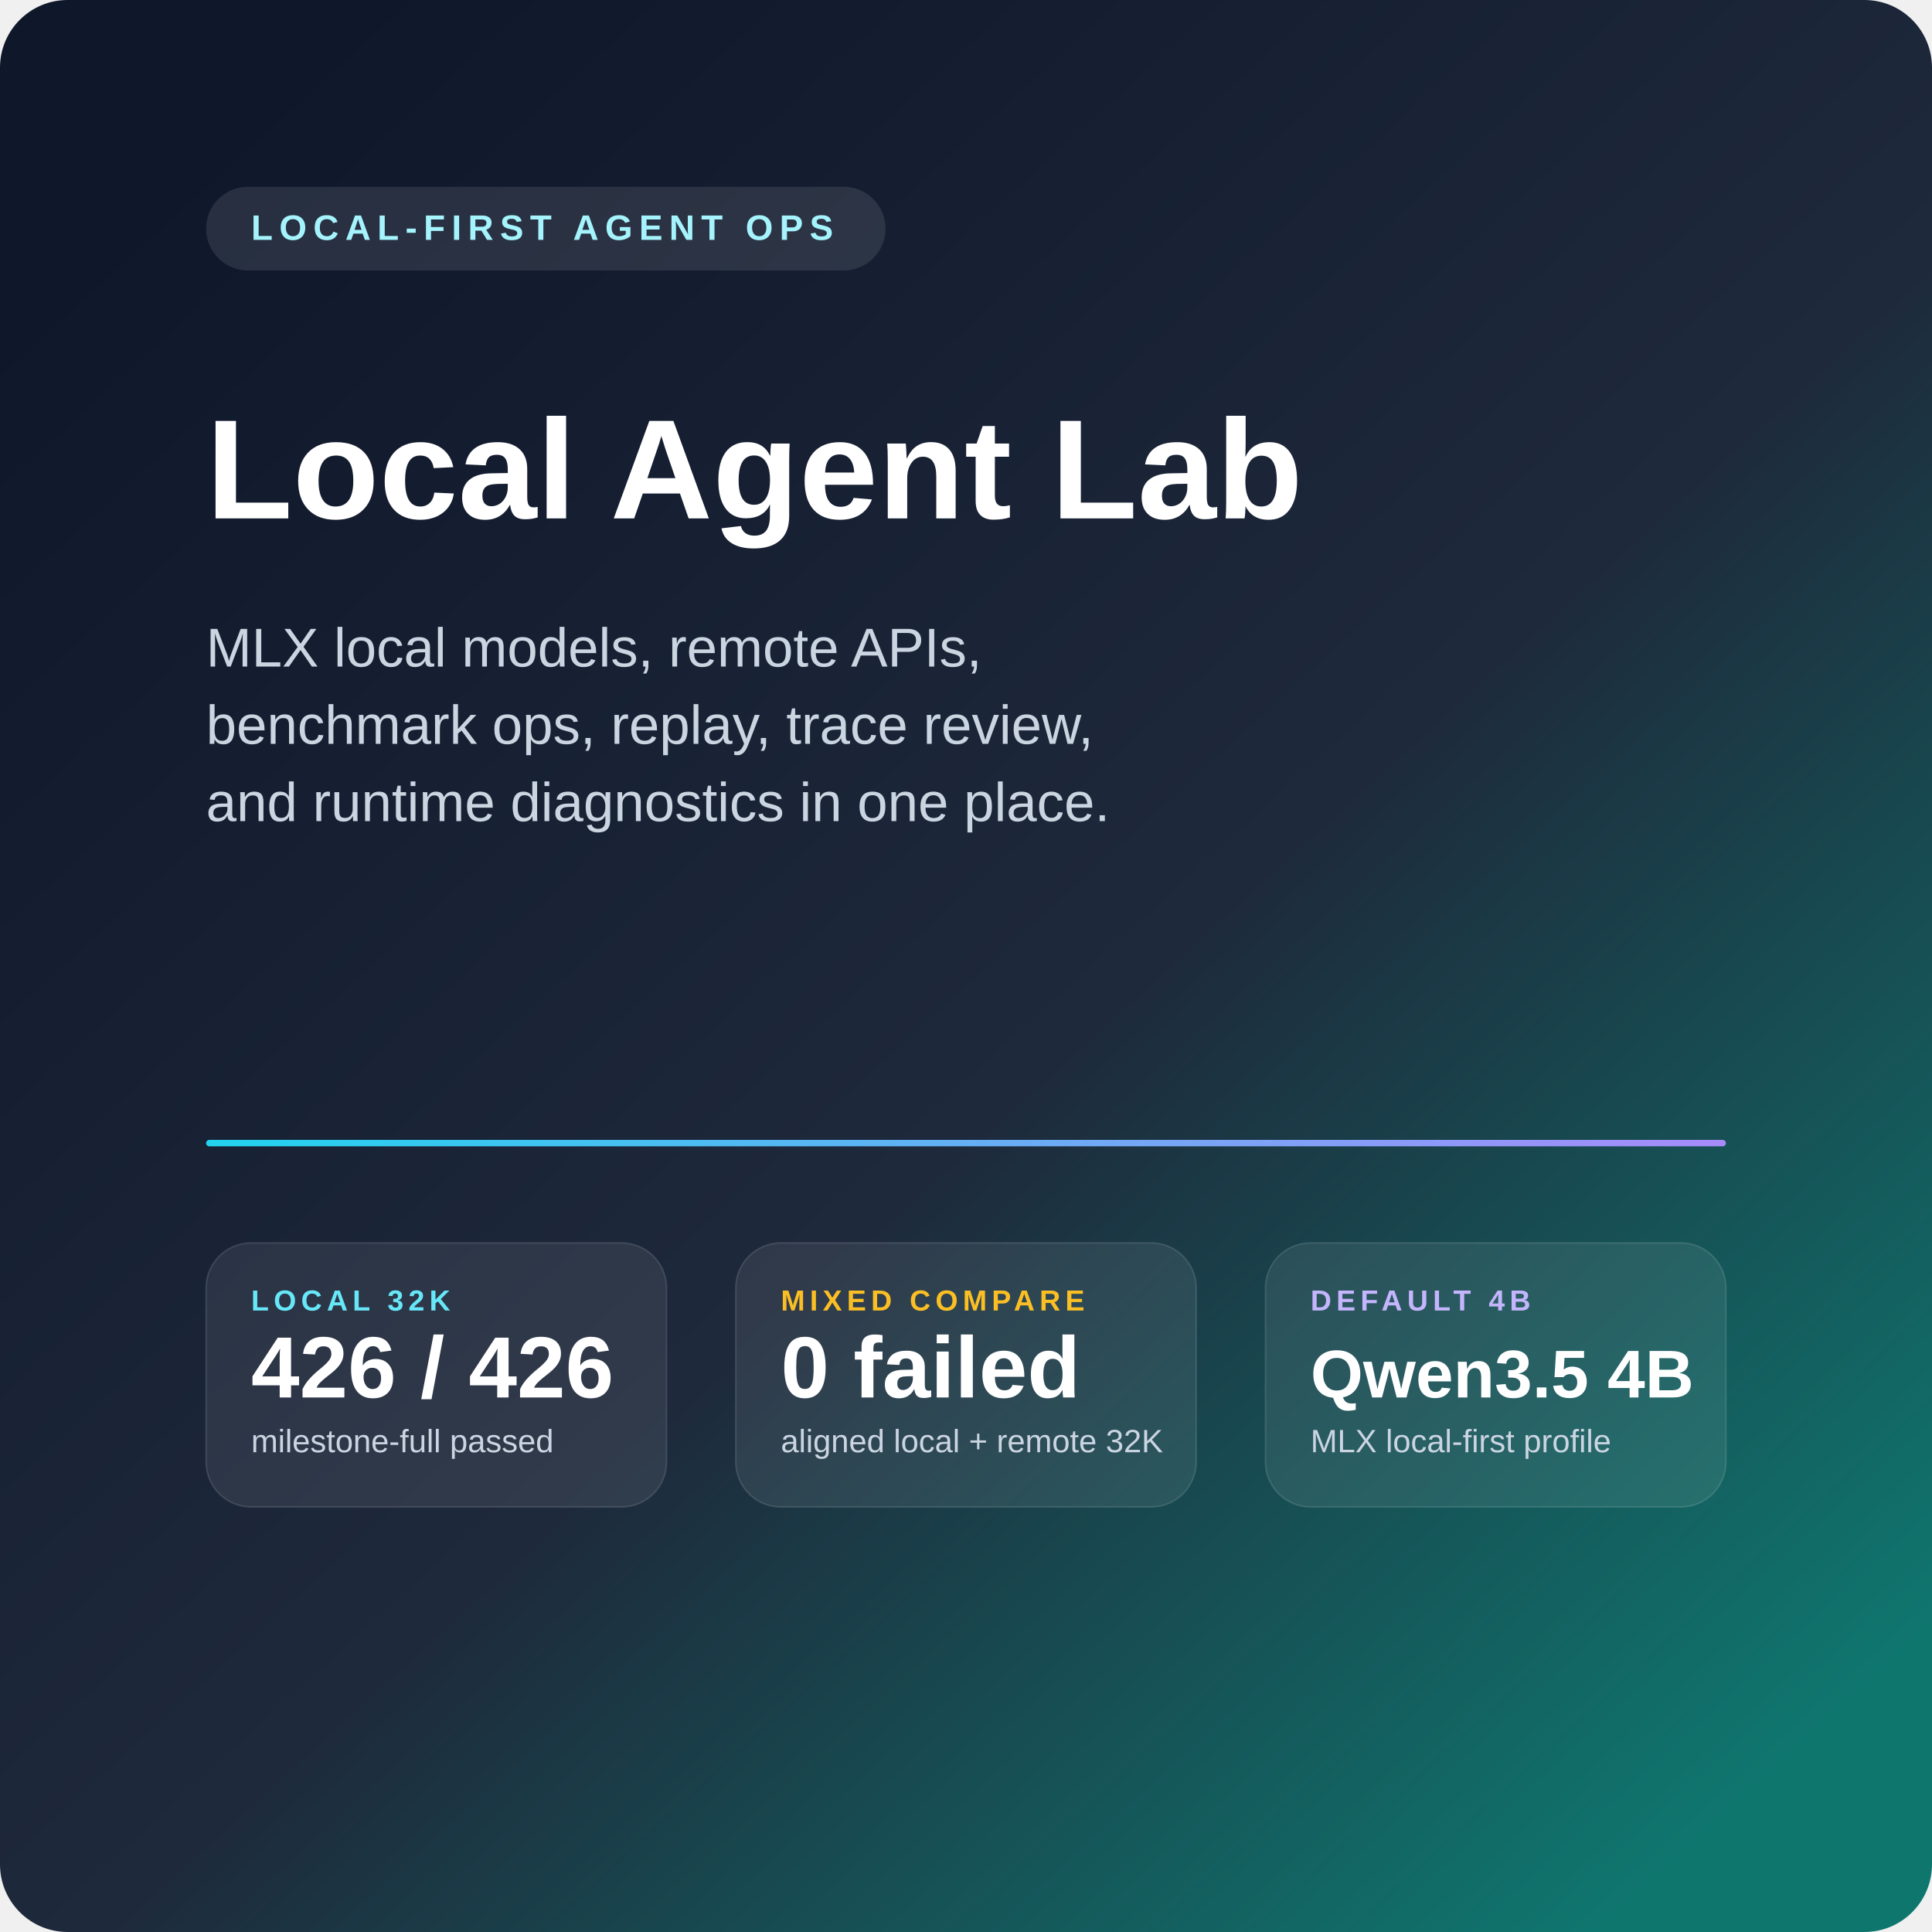
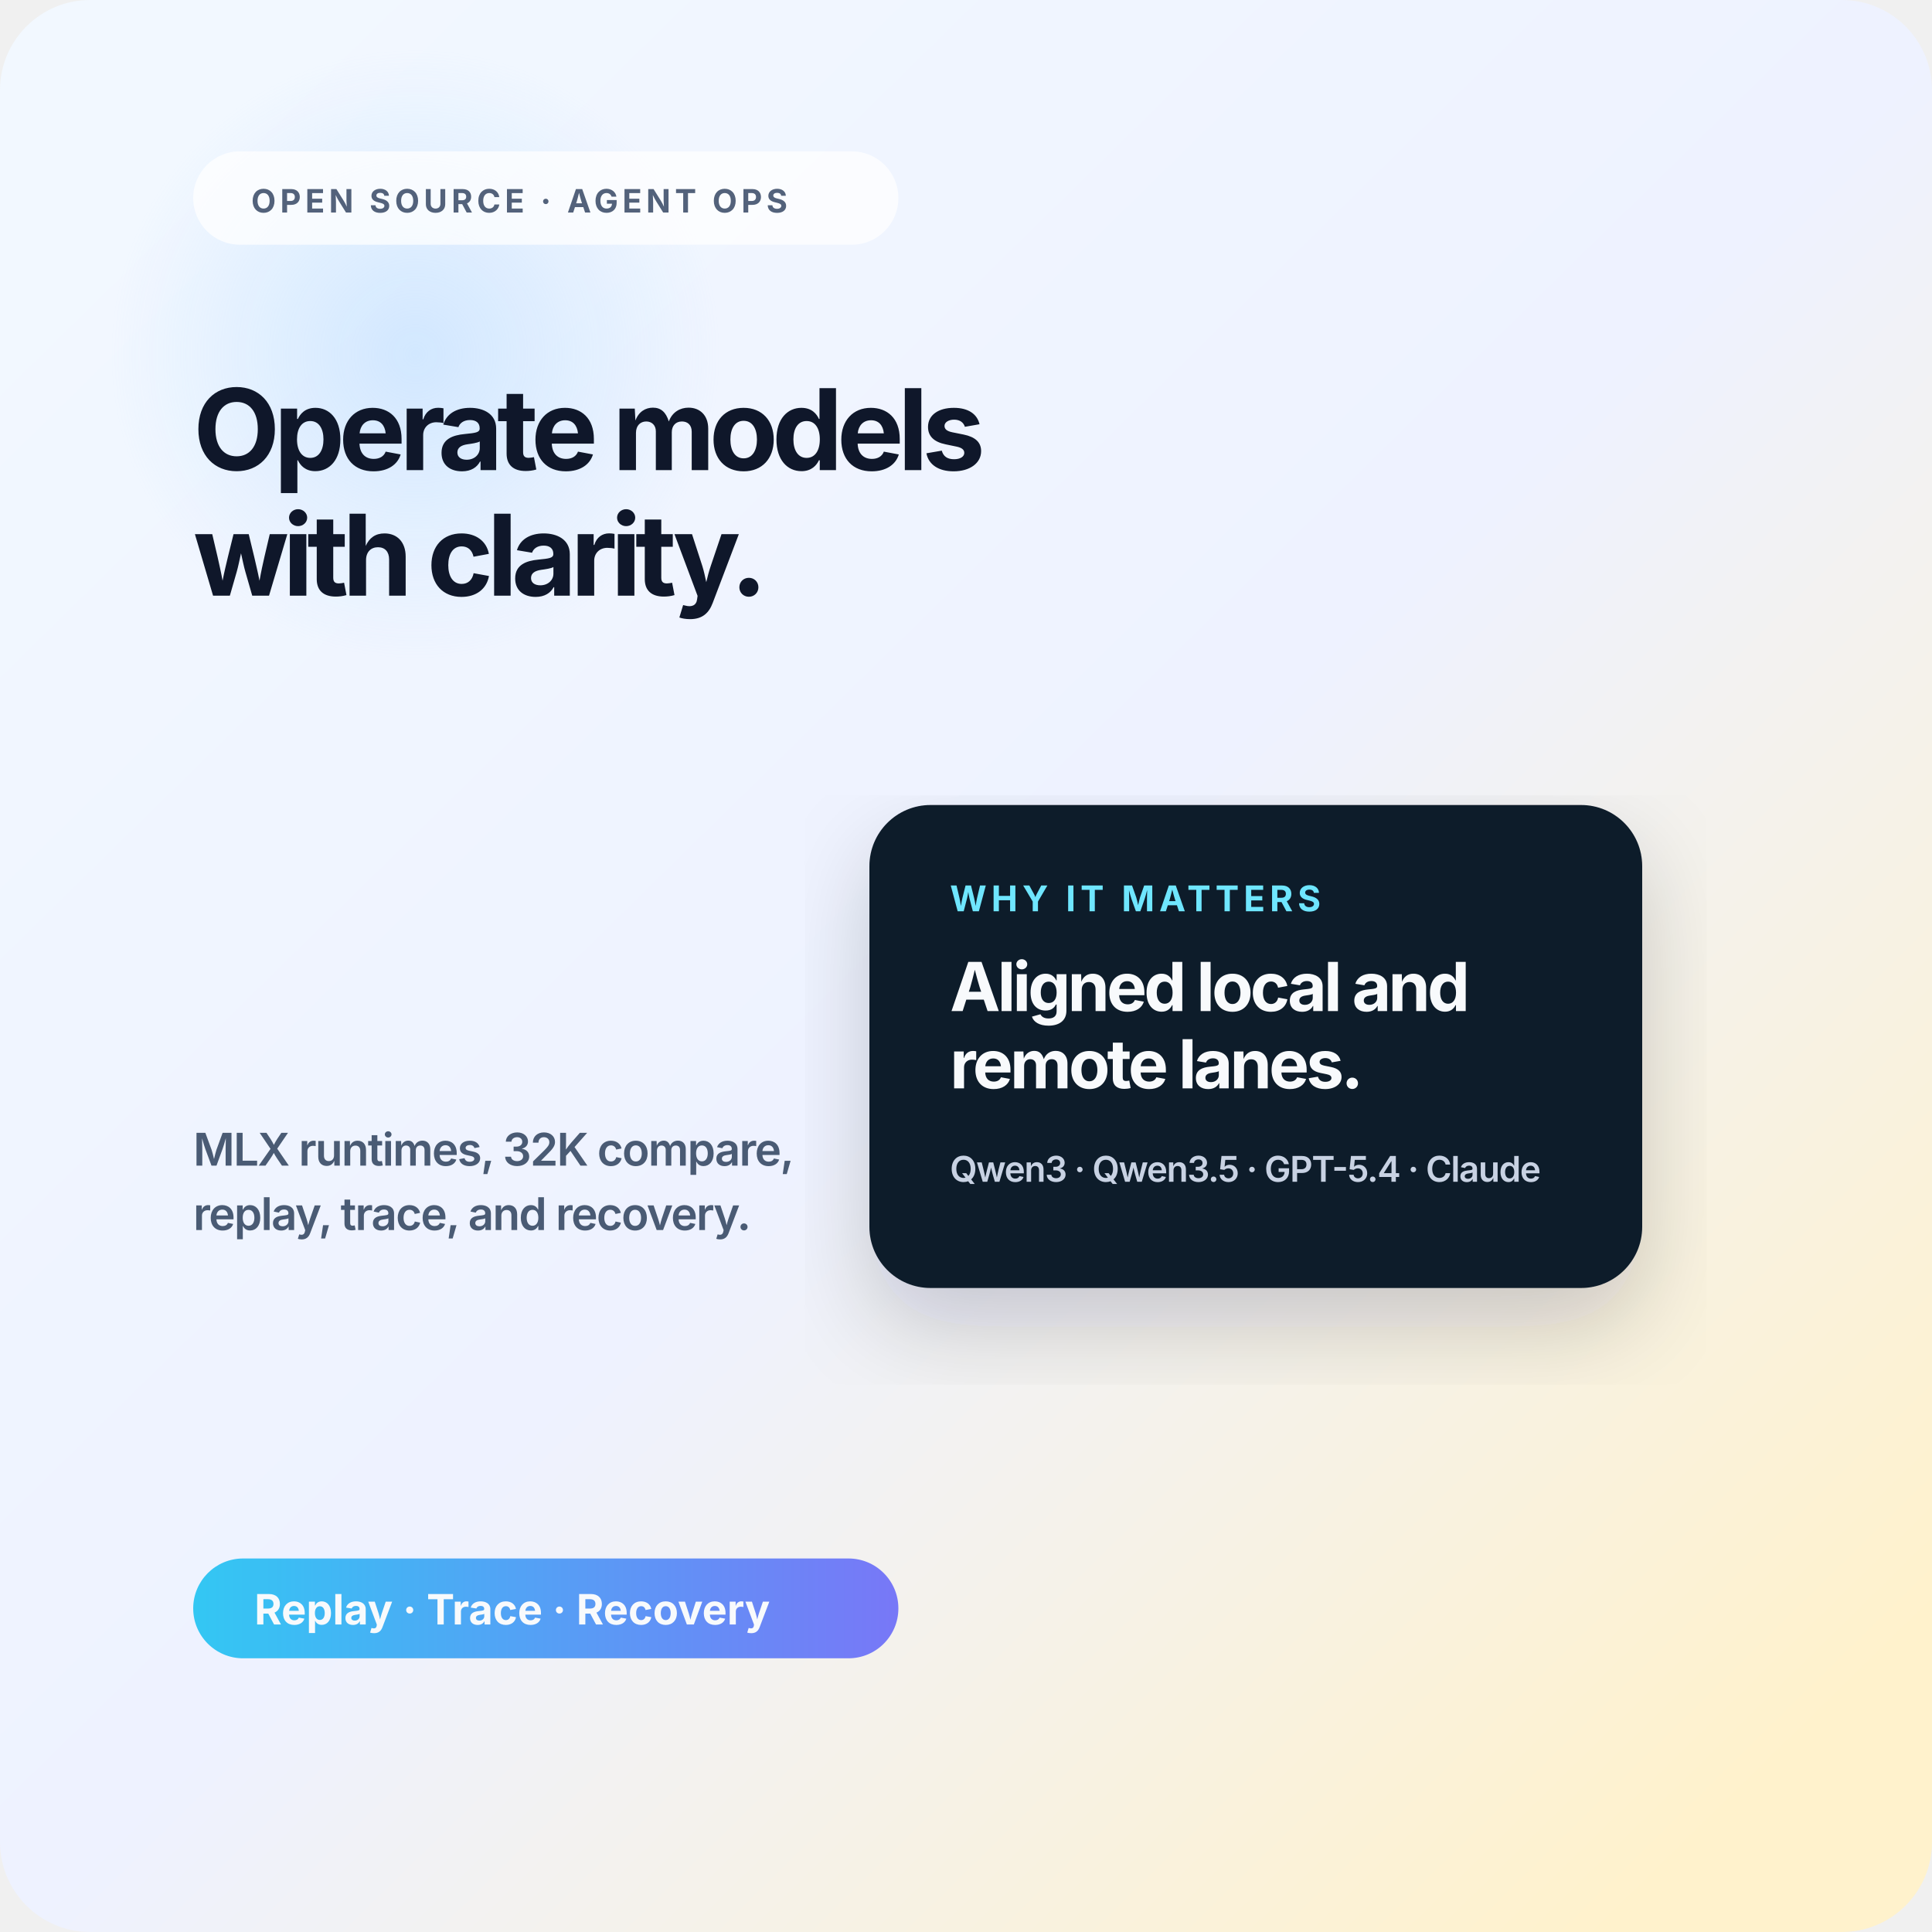
<svg xmlns="http://www.w3.org/2000/svg" width="1200" height="1200" viewBox="0 0 1200 1200" fill="none">
  <defs>
-     <linearGradient id="bg" x1="130" y1="80" x2="1080" y2="1120" gradientUnits="userSpaceOnUse">
-       <stop stop-color="#0F172A" />
-       <stop offset="0.55" stop-color="#1E293B" />
-       <stop offset="1" stop-color="#0F766E" />
+     <linearGradient id="bg" x1="90" y1="70" x2="1100" y2="1100" gradientUnits="userSpaceOnUse">
+       <stop stop-color="#F2F8FF" />
+       <stop offset="0.52" stop-color="#EEF2FF" />
+       <stop offset="1" stop-color="#FFF2CC" />
    </linearGradient>
-     <linearGradient id="line" x1="128" y1="746" x2="1072" y2="746" gradientUnits="userSpaceOnUse">
-       <stop stop-color="#22D3EE" />
-       <stop offset="1" stop-color="#A78BFA" />
+     <radialGradient id="orb1" cx="0" cy="0" r="1" gradientUnits="userSpaceOnUse" gradientTransform="translate(258 220) rotate(90) scale(190)">
+       <stop stop-color="#A7D4FF" stop-opacity="0.42" />
+       <stop offset="1" stop-color="#A7D4FF" stop-opacity="0" />
+     </radialGradient>
+     <linearGradient id="strip" x1="120" y1="1008" x2="560" y2="1008" gradientUnits="userSpaceOnUse">
+       <stop stop-color="#33C7F3" />
+       <stop offset="1" stop-color="#7877F7" />
    </linearGradient>
+     <filter id="shadow" x="500" y="470" width="560" height="390" filterUnits="userSpaceOnUse" color-interpolation-filters="sRGB">
+       <feDropShadow dx="0" dy="24" stdDeviation="28" flood-color="#0F172A" flood-opacity="0.18" />
+     </filter>
  </defs>
-   <rect width="1200" height="1200" rx="42" fill="url(#bg)" />
-   <rect x="128" y="116" width="422" height="52" rx="26" fill="white" fill-opacity="0.1" />
-   <text x="156" y="149" fill="#A5F3FC" font-family="SF Pro Text, PingFang SC, Arial, sans-serif" font-size="22" font-weight="700" letter-spacing="4">LOCAL-FIRST AGENT OPS</text>
-   <text x="128" y="322" fill="white" font-family="SF Pro Display, PingFang SC, Arial, sans-serif" font-size="88" font-weight="700">Local Agent Lab</text>
-   <text x="128" y="414" fill="#CBD5E1" font-family="SF Pro Text, PingFang SC, Arial, sans-serif" font-size="34" font-weight="500">
-     <tspan x="128" dy="0">MLX local models, remote APIs,</tspan>
-     <tspan x="128" dy="48">benchmark ops, replay, trace review,</tspan>
-     <tspan x="128" dy="48">and runtime diagnostics in one place.</tspan>
-   </text>
-   <rect x="128" y="708" width="944" height="4" rx="2" fill="url(#line)" />
-   <g transform="translate(128 772)">
-     <rect width="286" height="164" rx="28" fill="white" fill-opacity="0.08" stroke="white" stroke-opacity="0.12" />
-     <text x="28" y="42" fill="#67E8F9" font-family="SF Pro Text, PingFang SC, Arial, sans-serif" font-size="18" font-weight="700" letter-spacing="3">LOCAL 32K</text>
-     <text x="28" y="96" fill="white" font-family="SF Pro Display, PingFang SC, Arial, sans-serif" font-size="54" font-weight="700">426 / 426</text>
-     <text x="28" y="130" fill="#CBD5E1" font-family="SF Pro Text, PingFang SC, Arial, sans-serif" font-size="20">milestone-full passed</text>
+   <rect width="1200" height="1200" rx="56" fill="url(#bg)" />
+   <circle cx="258" cy="220" r="190" fill="url(#orb1)" />
+   <rect x="120" y="94" width="438" height="58" rx="29" fill="rgba(255,255,255,0.74)" />
+   <text x="156" y="132" fill="#53627B" font-size="20" font-weight="700" letter-spacing="0.13em" font-family="SF Pro Display, Inter, Segoe UI, sans-serif">OPEN SOURCE · AGENT OPS</text>
+   <text x="120" y="292" fill="#0F172A" font-size="70" font-weight="720" letter-spacing="-0.055em" font-family="SF Pro Display, Inter, Segoe UI, sans-serif">Operate models</text>
+   <text x="120" y="370" fill="#0F172A" font-size="70" font-weight="720" letter-spacing="-0.055em" font-family="SF Pro Display, Inter, Segoe UI, sans-serif">with clarity.</text>
+   <text x="120" y="724" fill="#4A5B74" font-size="28" font-weight="560" letter-spacing="-0.03em" font-family="SF Pro Display, Inter, Segoe UI, sans-serif">MLX runtimes, 32K compare,</text>
+   <text x="120" y="764" fill="#4A5B74" font-size="28" font-weight="560" letter-spacing="-0.03em" font-family="SF Pro Display, Inter, Segoe UI, sans-serif">replay, trace, and recovery.</text>
+   <rect x="120" y="968" width="438" height="62" rx="31" fill="url(#strip)" />
+   <text x="158" y="1009" fill="#F8FAFC" font-size="26" font-weight="700" font-family="SF Pro Display, Inter, Segoe UI, sans-serif">Replay · Trace · Recovery</text>
+   <g filter="url(#shadow)">
+     <rect x="540" y="500" width="480" height="300" rx="38" fill="#111A2B" />
  </g>
-   <g transform="translate(457 772)">
-     <rect width="286" height="164" rx="28" fill="white" fill-opacity="0.08" stroke="white" stroke-opacity="0.12" />
-     <text x="28" y="42" fill="#FBBF24" font-family="SF Pro Text, PingFang SC, Arial, sans-serif" font-size="18" font-weight="700" letter-spacing="3">MIXED COMPARE</text>
-     <text x="28" y="96" fill="white" font-family="SF Pro Display, PingFang SC, Arial, sans-serif" font-size="54" font-weight="700">0 failed</text>
-     <text x="28" y="130" fill="#CBD5E1" font-family="SF Pro Text, PingFang SC, Arial, sans-serif" font-size="20">aligned local + remote 32K</text>
-   </g>
-   <g transform="translate(786 772)">
-     <rect width="286" height="164" rx="28" fill="white" fill-opacity="0.08" stroke="white" stroke-opacity="0.12" />
-     <text x="28" y="42" fill="#C4B5FD" font-family="SF Pro Text, PingFang SC, Arial, sans-serif" font-size="18" font-weight="700" letter-spacing="3">DEFAULT 4B</text>
-     <text x="28" y="96" fill="white" font-family="SF Pro Display, PingFang SC, Arial, sans-serif" font-size="42" font-weight="700">Qwen3.5 4B</text>
-     <text x="28" y="130" fill="#CBD5E1" font-family="SF Pro Text, PingFang SC, Arial, sans-serif" font-size="20">MLX local-first profile</text>
-   </g>
+   <text x="590" y="566" fill="#6FE6FF" font-size="22" font-weight="700" letter-spacing="0.13em" font-family="SF Pro Display, Inter, Segoe UI, sans-serif">WHY IT MATTERS</text>
+   <text x="590" y="628" fill="#F8FAFC" font-size="42" font-weight="720" letter-spacing="-0.045em" font-family="SF Pro Display, Inter, Segoe UI, sans-serif">Aligned local and</text>
+   <text x="590" y="676" fill="#F8FAFC" font-size="42" font-weight="720" letter-spacing="-0.045em" font-family="SF Pro Display, Inter, Segoe UI, sans-serif">remote lanes.</text>
+   <text x="590" y="734" fill="#C8D2E3" font-size="22" font-weight="600" letter-spacing="-0.03em" font-family="SF Pro Display, Inter, Segoe UI, sans-serif">Qwen3 · Qwen3.5 · GPT-5.4 · Claude</text>
</svg>
